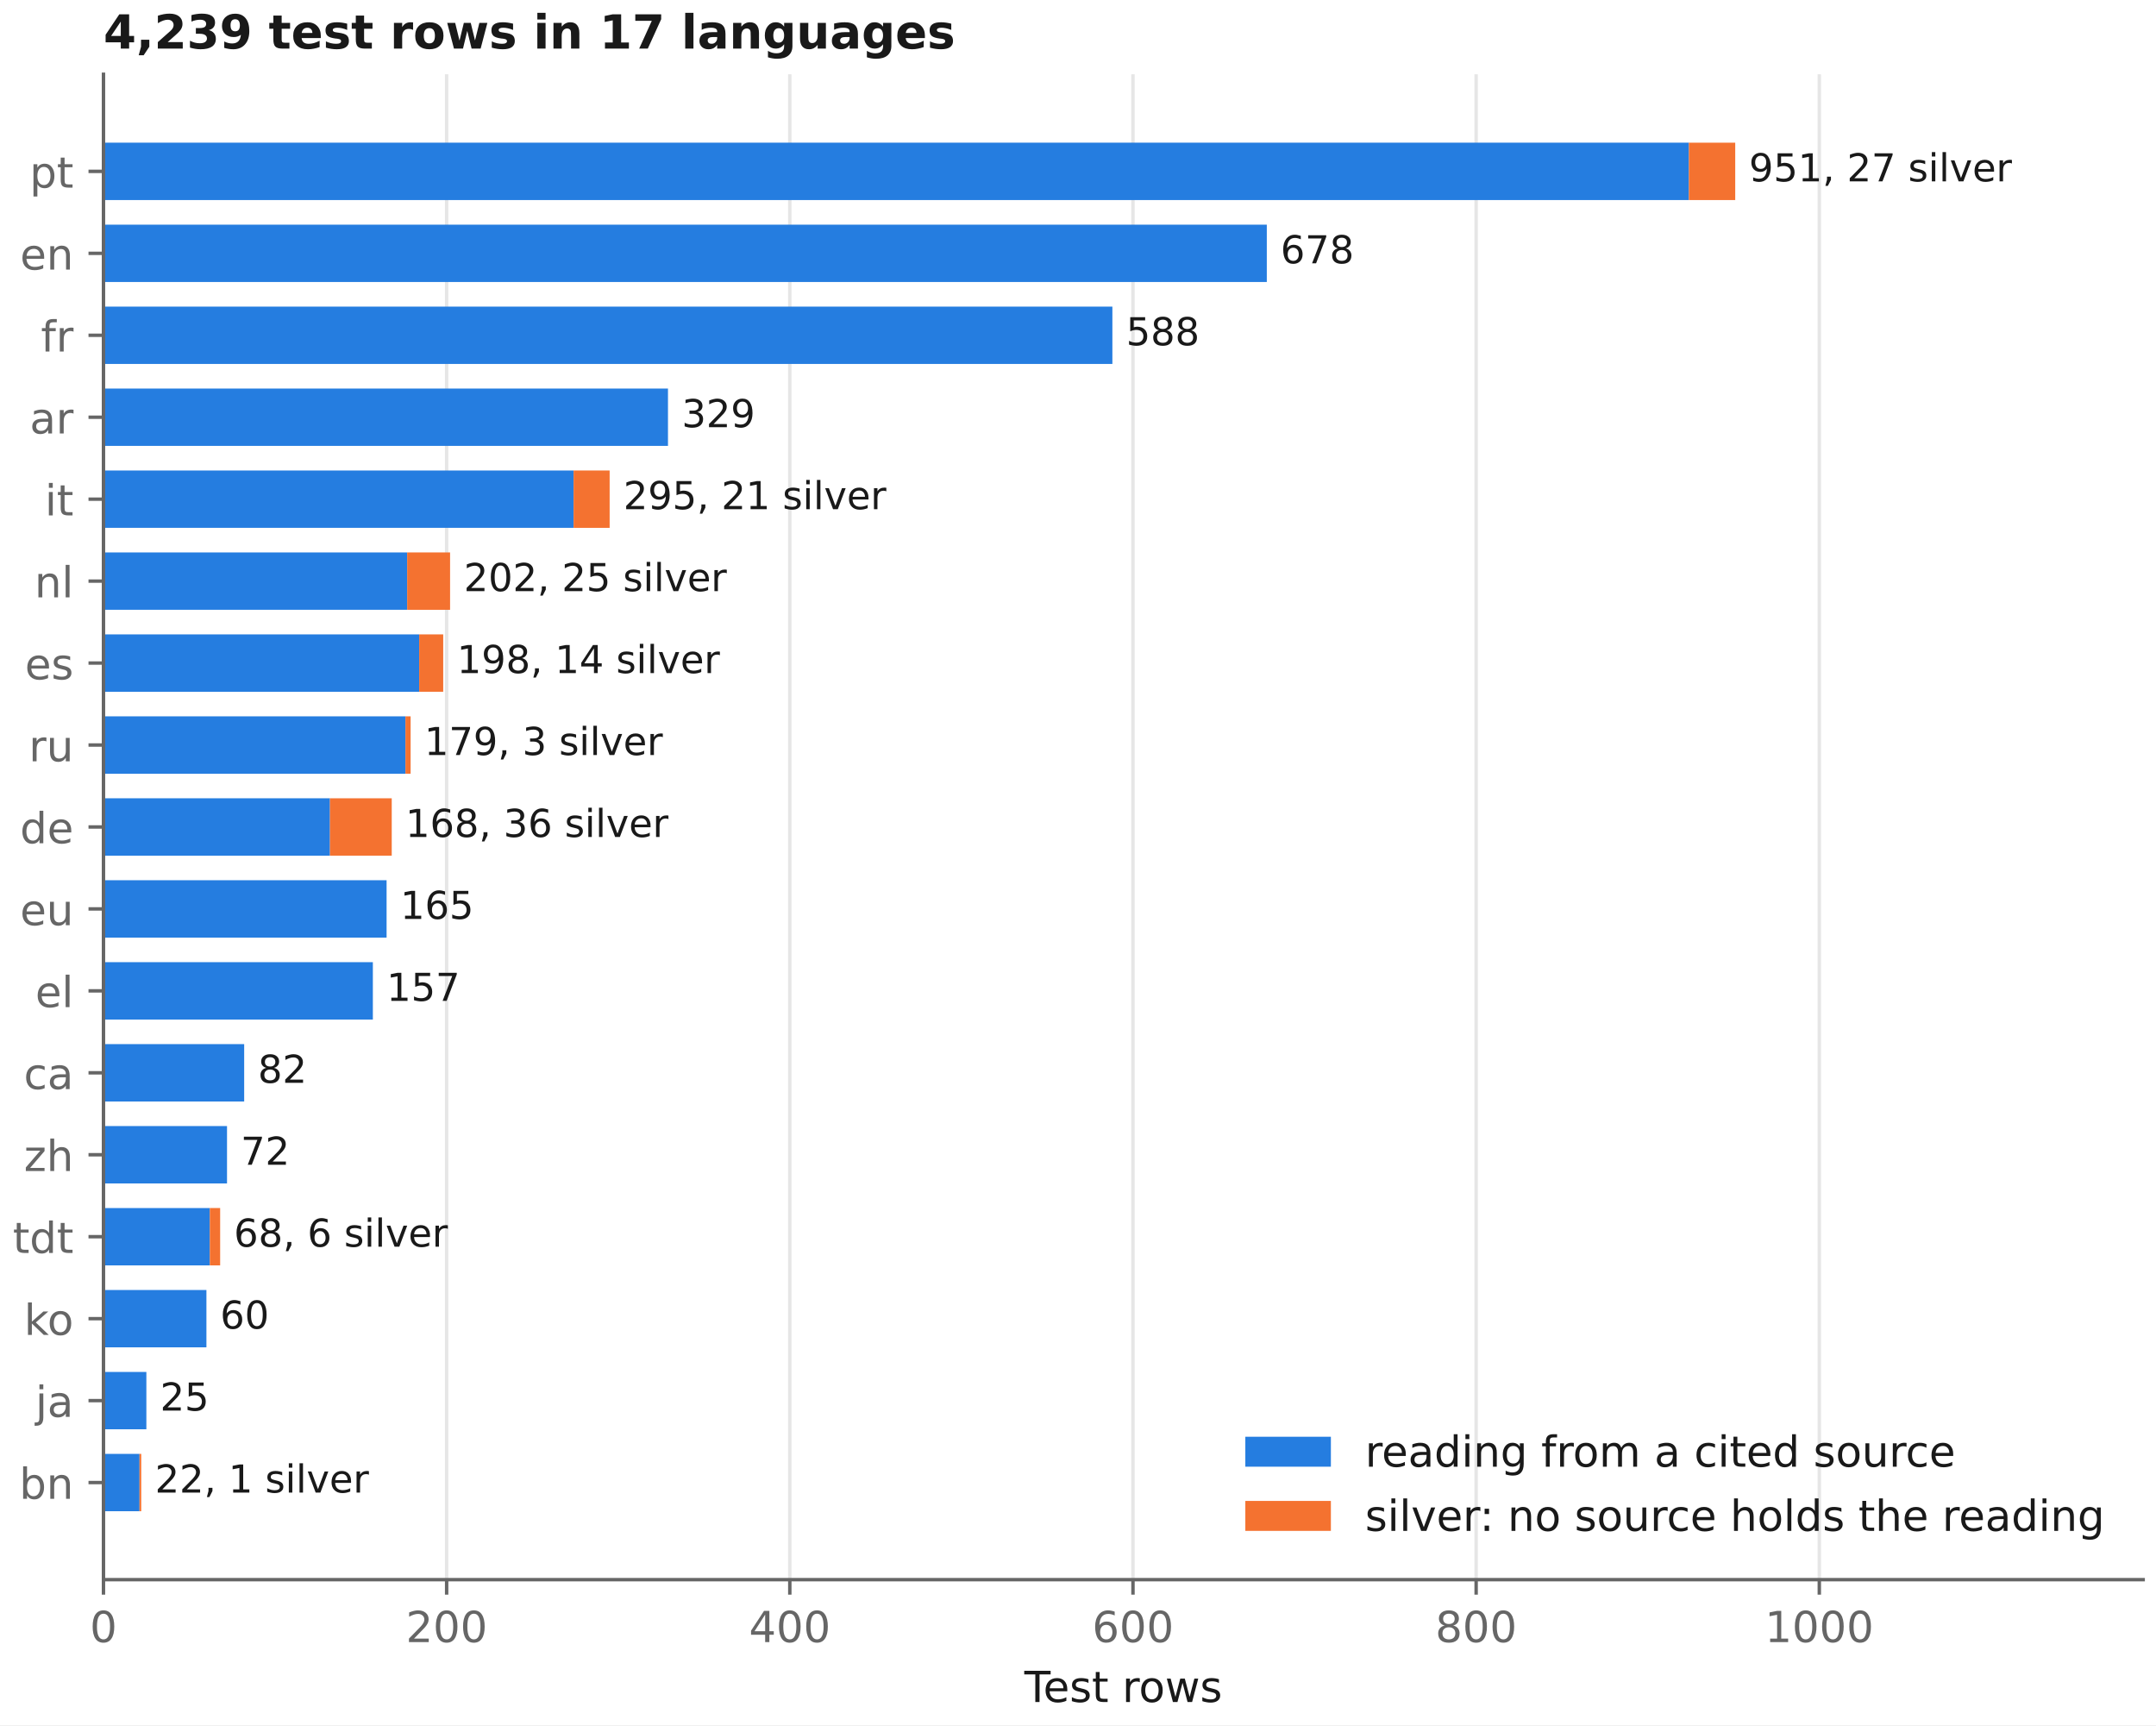
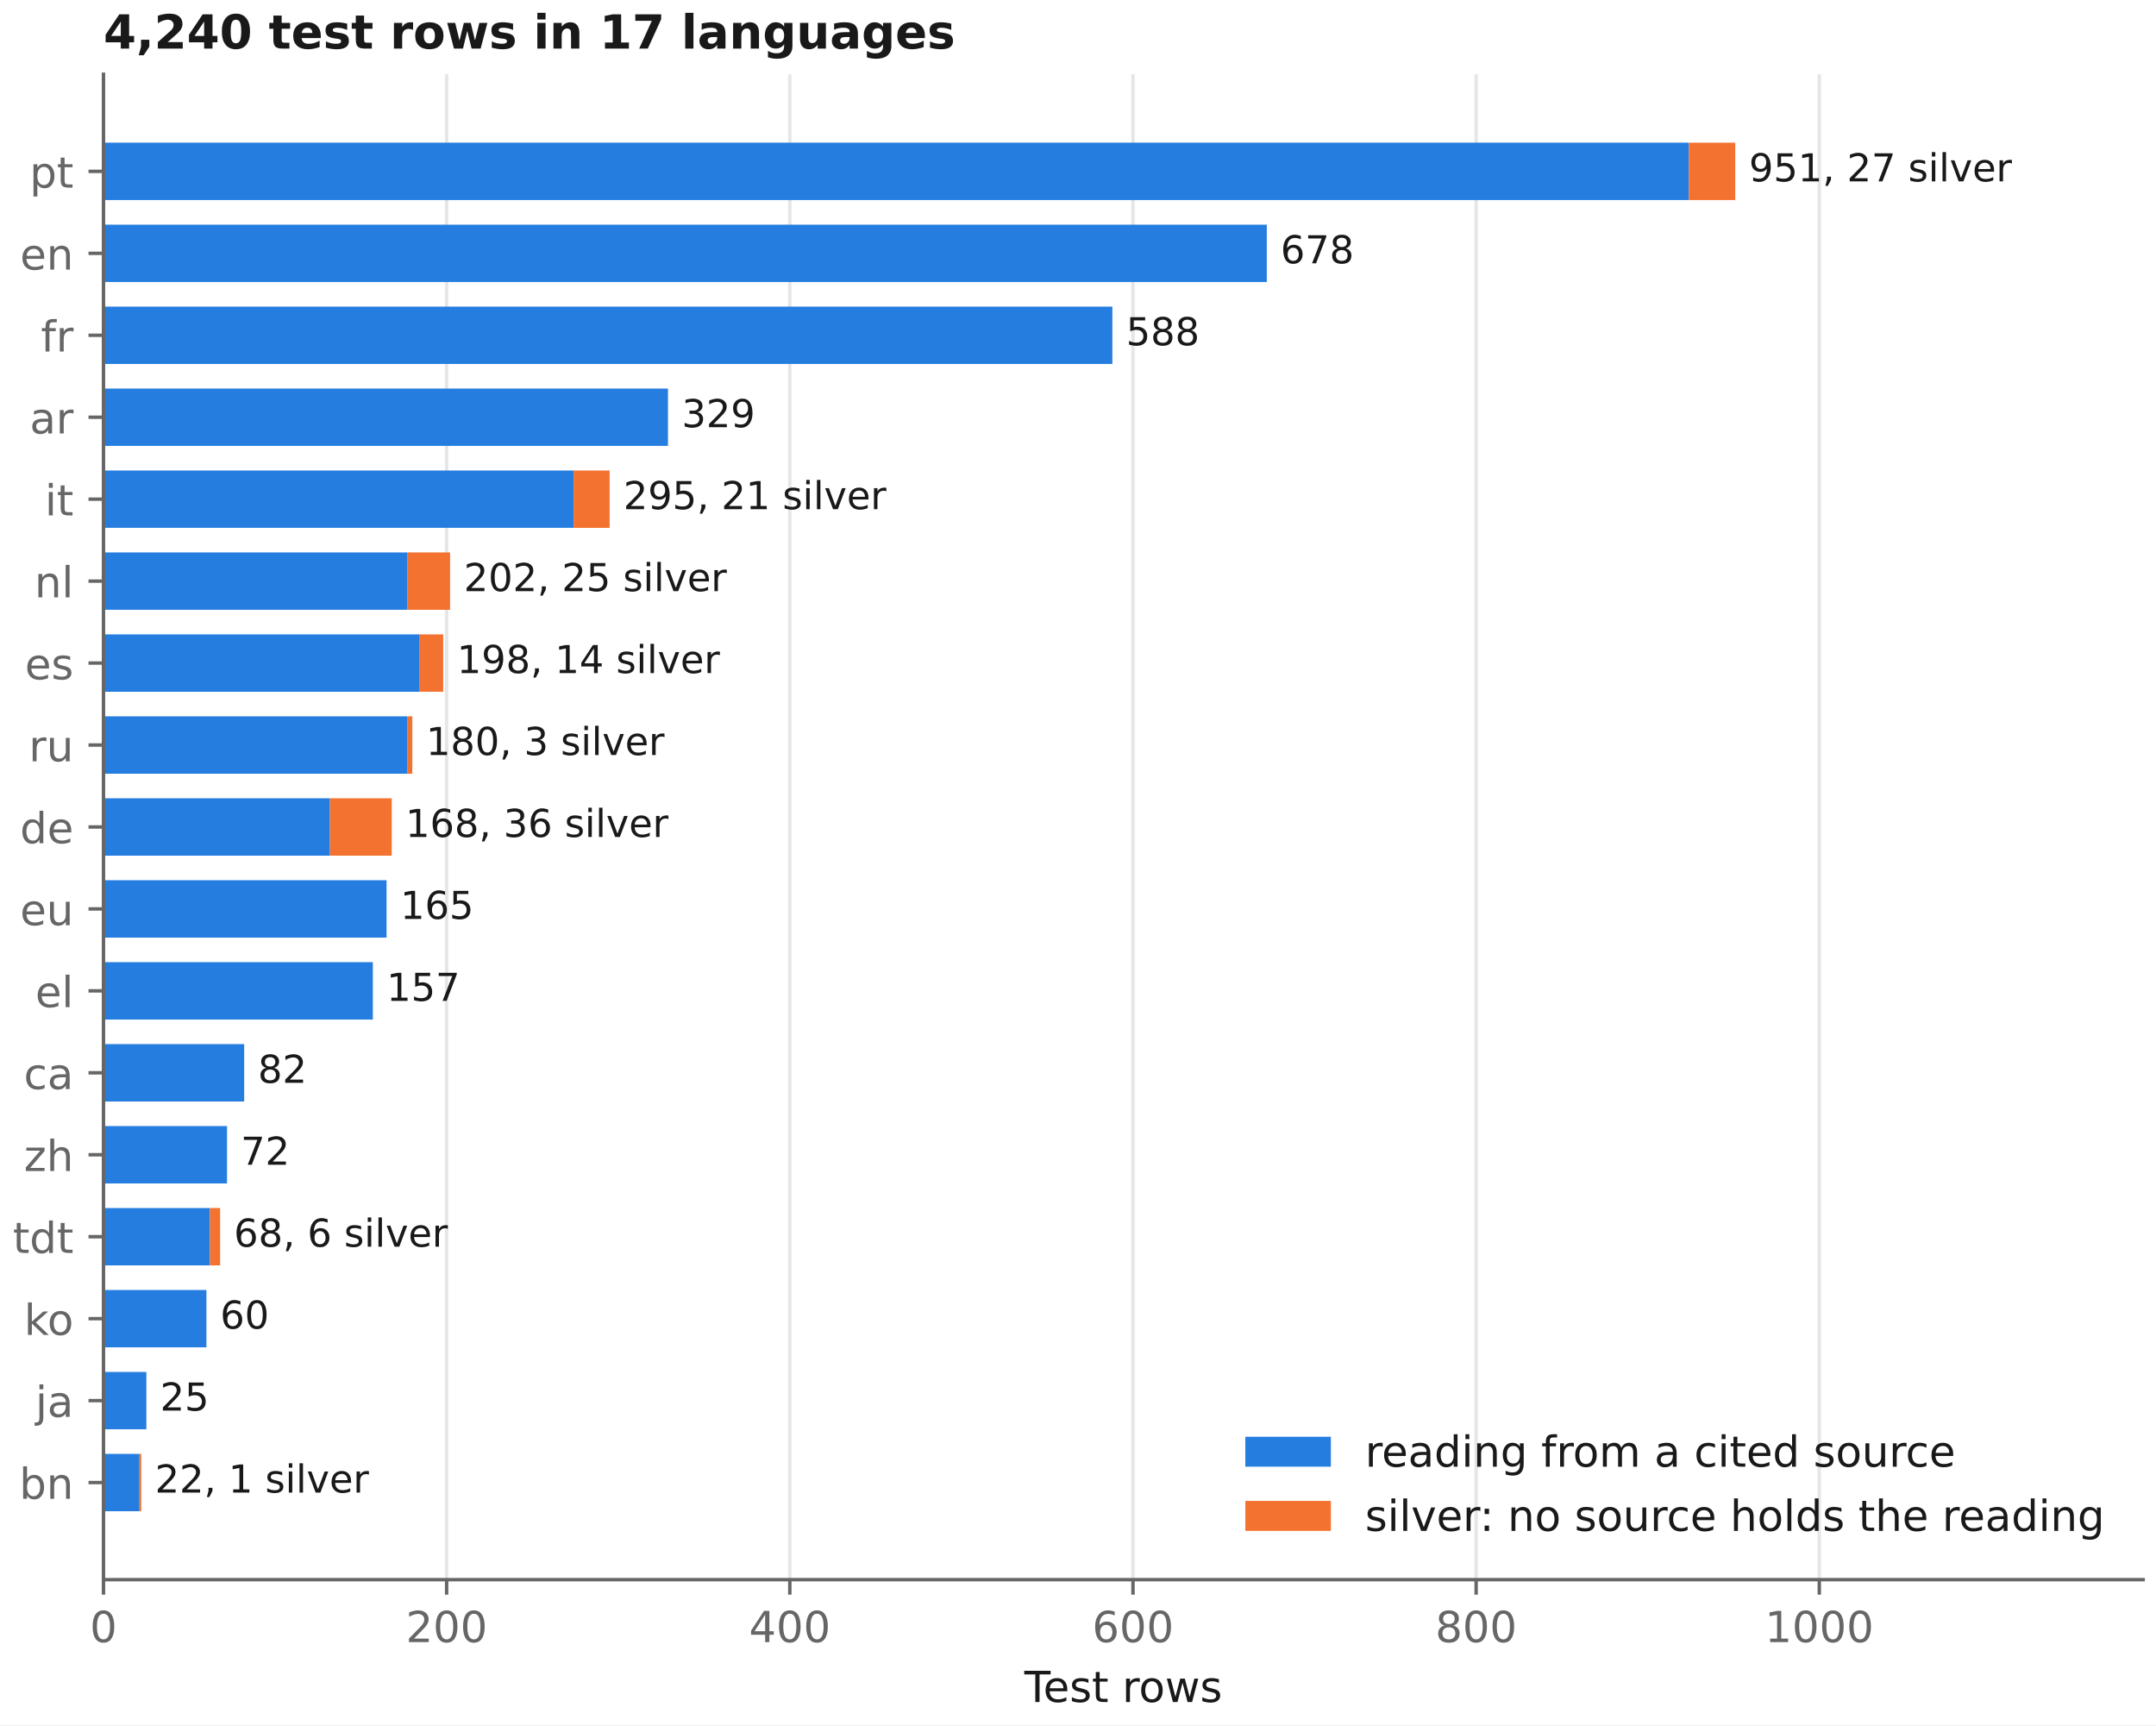
<svg xmlns="http://www.w3.org/2000/svg" xmlns:xlink="http://www.w3.org/1999/xlink" width="504pt" height="403.2pt" viewBox="0 0 504 403.2" version="1.1">
  <defs>
    <style type="text/css">*{stroke-linejoin: round; stroke-linecap: butt}</style>
  </defs>
  <g id="figure_1">
    <g id="patch_1">
      <path d="M 0 403.2  L 504 403.2  L 504 0  L 0 0  z " style="fill: #ffffff" />
    </g>
    <g id="axes_1">
      <g id="patch_2">
        <path d="M 24.189 369.2  L 501 369.2  L 501 17.359  L 24.189 17.359  z " style="fill: #ffffff" />
      </g>
      <g id="matplotlib.axis_1">
        <g id="xtick_1">
          <g id="line2d_1">
            <path d="M 24.189 369.2  L 24.189 17.359  " clip-path="url(#pc257450eb6)" style="fill: none; stroke: #e6e6e6; stroke-width: 0.8; stroke-linecap: square" />
          </g>
          <g id="line2d_2">
            <defs>
              <path id="m0db574f044" d="M 0 0  L 0 3.5  " style="stroke: #666666; stroke-width: 0.8" />
            </defs>
            <g>
              <use xlink:href="#m0db574f044" x="24.189" y="369.2" style="fill: #666666; stroke: #666666; stroke-width: 0.8" />
            </g>
          </g>
          <g id="text_1">
            <text style="font-size: 10px; font-family: 'DejaVu Sans', 'Bitstream Vera Sans', 'Computer Modern Sans Serif', 'Lucida Grande', 'Verdana', 'Geneva', 'Lucid', 'Arial', 'Helvetica', 'Avant Garde', sans-serif; text-anchor: middle; fill: #666666" x="24.189" y="383.797" transform="rotate(-0 24.1893 383.7974)">0</text>
          </g>
        </g>
        <g id="xtick_2">
          <g id="line2d_3">
            <path d="M 104.41 369.2  L 104.41 17.359  " clip-path="url(#pc257450eb6)" style="fill: none; stroke: #e6e6e6; stroke-width: 0.8; stroke-linecap: square" />
          </g>
          <g id="line2d_4">
            <g>
              <use xlink:href="#m0db574f044" x="104.41" y="369.2" style="fill: #666666; stroke: #666666; stroke-width: 0.8" />
            </g>
          </g>
          <g id="text_2">
            <text style="font-size: 10px; font-family: 'DejaVu Sans', 'Bitstream Vera Sans', 'Computer Modern Sans Serif', 'Lucida Grande', 'Verdana', 'Geneva', 'Lucid', 'Arial', 'Helvetica', 'Avant Garde', sans-serif; text-anchor: middle; fill: #666666" x="104.41" y="383.797" transform="rotate(-0 104.4098 383.7974)">200</text>
          </g>
        </g>
        <g id="xtick_3">
          <g id="line2d_5">
            <path d="M 184.63 369.2  L 184.63 17.359  " clip-path="url(#pc257450eb6)" style="fill: none; stroke: #e6e6e6; stroke-width: 0.8; stroke-linecap: square" />
          </g>
          <g id="line2d_6">
            <g>
              <use xlink:href="#m0db574f044" x="184.63" y="369.2" style="fill: #666666; stroke: #666666; stroke-width: 0.8" />
            </g>
          </g>
          <g id="text_3">
            <text style="font-size: 10px; font-family: 'DejaVu Sans', 'Bitstream Vera Sans', 'Computer Modern Sans Serif', 'Lucida Grande', 'Verdana', 'Geneva', 'Lucid', 'Arial', 'Helvetica', 'Avant Garde', sans-serif; text-anchor: middle; fill: #666666" x="184.63" y="383.797" transform="rotate(-0 184.6303 383.7974)">400</text>
          </g>
        </g>
        <g id="xtick_4">
          <g id="line2d_7">
            <path d="M 264.851 369.2  L 264.851 17.359  " clip-path="url(#pc257450eb6)" style="fill: none; stroke: #e6e6e6; stroke-width: 0.8; stroke-linecap: square" />
          </g>
          <g id="line2d_8">
            <g>
              <use xlink:href="#m0db574f044" x="264.851" y="369.2" style="fill: #666666; stroke: #666666; stroke-width: 0.8" />
            </g>
          </g>
          <g id="text_4">
            <text style="font-size: 10px; font-family: 'DejaVu Sans', 'Bitstream Vera Sans', 'Computer Modern Sans Serif', 'Lucida Grande', 'Verdana', 'Geneva', 'Lucid', 'Arial', 'Helvetica', 'Avant Garde', sans-serif; text-anchor: middle; fill: #666666" x="264.851" y="383.797" transform="rotate(-0 264.8507 383.7974)">600</text>
          </g>
        </g>
        <g id="xtick_5">
          <g id="line2d_9">
            <path d="M 345.071 369.2  L 345.071 17.359  " clip-path="url(#pc257450eb6)" style="fill: none; stroke: #e6e6e6; stroke-width: 0.8; stroke-linecap: square" />
          </g>
          <g id="line2d_10">
            <g>
              <use xlink:href="#m0db574f044" x="345.071" y="369.2" style="fill: #666666; stroke: #666666; stroke-width: 0.8" />
            </g>
          </g>
          <g id="text_5">
            <text style="font-size: 10px; font-family: 'DejaVu Sans', 'Bitstream Vera Sans', 'Computer Modern Sans Serif', 'Lucida Grande', 'Verdana', 'Geneva', 'Lucid', 'Arial', 'Helvetica', 'Avant Garde', sans-serif; text-anchor: middle; fill: #666666" x="345.071" y="383.797" transform="rotate(-0 345.0712 383.7974)">800</text>
          </g>
        </g>
        <g id="xtick_6">
          <g id="line2d_11">
            <path d="M 425.292 369.2  L 425.292 17.359  " clip-path="url(#pc257450eb6)" style="fill: none; stroke: #e6e6e6; stroke-width: 0.8; stroke-linecap: square" />
          </g>
          <g id="line2d_12">
            <g>
              <use xlink:href="#m0db574f044" x="425.292" y="369.2" style="fill: #666666; stroke: #666666; stroke-width: 0.8" />
            </g>
          </g>
          <g id="text_6">
            <text style="font-size: 10px; font-family: 'DejaVu Sans', 'Bitstream Vera Sans', 'Computer Modern Sans Serif', 'Lucida Grande', 'Verdana', 'Geneva', 'Lucid', 'Arial', 'Helvetica', 'Avant Garde', sans-serif; text-anchor: middle; fill: #666666" x="425.292" y="383.797" transform="rotate(-0 425.2917 383.7974)">1000</text>
          </g>
        </g>
        <g id="text_7">
          <text style="font-size: 10px; font-family: 'DejaVu Sans', 'Bitstream Vera Sans', 'Computer Modern Sans Serif', 'Lucida Grande', 'Verdana', 'Geneva', 'Lucid', 'Arial', 'Helvetica', 'Avant Garde', sans-serif; text-anchor: middle; fill: #191919" x="262.595" y="397.797" transform="rotate(-0 262.5945 397.7974)">Test rows</text>
        </g>
      </g>
      <g id="matplotlib.axis_2">
        <g id="ytick_1">
          <g id="line2d_13">
            <defs>
              <path id="m9a97e96fcf" d="M 0 0  L -3.5 0  " style="stroke: #666666; stroke-width: 0.8" />
            </defs>
            <g>
              <use xlink:href="#m9a97e96fcf" x="24.189" y="346.503" style="fill: #666666; stroke: #666666; stroke-width: 0.8" />
            </g>
          </g>
          <g id="text_8">
            <text style="font-size: 10px; font-family: 'DejaVu Sans', 'Bitstream Vera Sans', 'Computer Modern Sans Serif', 'Lucida Grande', 'Verdana', 'Geneva', 'Lucid', 'Arial', 'Helvetica', 'Avant Garde', sans-serif; text-anchor: end; fill: #666666" x="17.189" y="350.303" transform="rotate(-0 17.1893 350.3026)">bn</text>
          </g>
        </g>
        <g id="ytick_2">
          <g id="line2d_14">
            <g>
              <use xlink:href="#m9a97e96fcf" x="24.189" y="327.35" style="fill: #666666; stroke: #666666; stroke-width: 0.8" />
            </g>
          </g>
          <g id="text_9">
            <text style="font-size: 10px; font-family: 'DejaVu Sans', 'Bitstream Vera Sans', 'Computer Modern Sans Serif', 'Lucida Grande', 'Verdana', 'Geneva', 'Lucid', 'Arial', 'Helvetica', 'Avant Garde', sans-serif; text-anchor: end; fill: #666666" x="17.189" y="331.15" transform="rotate(-0 17.1893 331.1496)">ja</text>
          </g>
        </g>
        <g id="ytick_3">
          <g id="line2d_15">
            <g>
              <use xlink:href="#m9a97e96fcf" x="24.189" y="308.197" style="fill: #666666; stroke: #666666; stroke-width: 0.8" />
            </g>
          </g>
          <g id="text_10">
            <text style="font-size: 10px; font-family: 'DejaVu Sans', 'Bitstream Vera Sans', 'Computer Modern Sans Serif', 'Lucida Grande', 'Verdana', 'Geneva', 'Lucid', 'Arial', 'Helvetica', 'Avant Garde', sans-serif; text-anchor: end; fill: #666666" x="17.189" y="311.997" transform="rotate(-0 17.1893 311.9966)">ko</text>
          </g>
        </g>
        <g id="ytick_4">
          <g id="line2d_16">
            <g>
              <use xlink:href="#m9a97e96fcf" x="24.189" y="289.044" style="fill: #666666; stroke: #666666; stroke-width: 0.8" />
            </g>
          </g>
          <g id="text_11">
            <text style="font-size: 10px; font-family: 'DejaVu Sans', 'Bitstream Vera Sans', 'Computer Modern Sans Serif', 'Lucida Grande', 'Verdana', 'Geneva', 'Lucid', 'Arial', 'Helvetica', 'Avant Garde', sans-serif; text-anchor: end; fill: #666666" x="17.189" y="292.844" transform="rotate(-0 17.1893 292.8435)">tdt</text>
          </g>
        </g>
        <g id="ytick_5">
          <g id="line2d_17">
            <g>
              <use xlink:href="#m9a97e96fcf" x="24.189" y="269.891" style="fill: #666666; stroke: #666666; stroke-width: 0.8" />
            </g>
          </g>
          <g id="text_12">
            <text style="font-size: 10px; font-family: 'DejaVu Sans', 'Bitstream Vera Sans', 'Computer Modern Sans Serif', 'Lucida Grande', 'Verdana', 'Geneva', 'Lucid', 'Arial', 'Helvetica', 'Avant Garde', sans-serif; text-anchor: end; fill: #666666" x="17.189" y="273.69" transform="rotate(-0 17.1893 273.6905)">zh</text>
          </g>
        </g>
        <g id="ytick_6">
          <g id="line2d_18">
            <g>
              <use xlink:href="#m9a97e96fcf" x="24.189" y="250.738" style="fill: #666666; stroke: #666666; stroke-width: 0.8" />
            </g>
          </g>
          <g id="text_13">
            <text style="font-size: 10px; font-family: 'DejaVu Sans', 'Bitstream Vera Sans', 'Computer Modern Sans Serif', 'Lucida Grande', 'Verdana', 'Geneva', 'Lucid', 'Arial', 'Helvetica', 'Avant Garde', sans-serif; text-anchor: end; fill: #666666" x="17.189" y="254.537" transform="rotate(-0 17.1893 254.5371)">ca</text>
          </g>
        </g>
        <g id="ytick_7">
          <g id="line2d_19">
            <g>
              <use xlink:href="#m9a97e96fcf" x="24.189" y="231.585" style="fill: #666666; stroke: #666666; stroke-width: 0.8" />
            </g>
          </g>
          <g id="text_14">
            <text style="font-size: 10px; font-family: 'DejaVu Sans', 'Bitstream Vera Sans', 'Computer Modern Sans Serif', 'Lucida Grande', 'Verdana', 'Geneva', 'Lucid', 'Arial', 'Helvetica', 'Avant Garde', sans-serif; text-anchor: end; fill: #666666" x="17.189" y="235.384" transform="rotate(-0 17.1893 235.3844)">el</text>
          </g>
        </g>
        <g id="ytick_8">
          <g id="line2d_20">
            <g>
              <use xlink:href="#m9a97e96fcf" x="24.189" y="212.432" style="fill: #666666; stroke: #666666; stroke-width: 0.8" />
            </g>
          </g>
          <g id="text_15">
            <text style="font-size: 10px; font-family: 'DejaVu Sans', 'Bitstream Vera Sans', 'Computer Modern Sans Serif', 'Lucida Grande', 'Verdana', 'Geneva', 'Lucid', 'Arial', 'Helvetica', 'Avant Garde', sans-serif; text-anchor: end; fill: #666666" x="17.189" y="216.231" transform="rotate(-0 17.1893 216.231)">eu</text>
          </g>
        </g>
        <g id="ytick_9">
          <g id="line2d_21">
            <g>
              <use xlink:href="#m9a97e96fcf" x="24.189" y="193.279" style="fill: #666666; stroke: #666666; stroke-width: 0.8" />
            </g>
          </g>
          <g id="text_16">
            <text style="font-size: 10px; font-family: 'DejaVu Sans', 'Bitstream Vera Sans', 'Computer Modern Sans Serif', 'Lucida Grande', 'Verdana', 'Geneva', 'Lucid', 'Arial', 'Helvetica', 'Avant Garde', sans-serif; text-anchor: end; fill: #666666" x="17.189" y="197.078" transform="rotate(-0 17.1893 197.0784)">de</text>
          </g>
        </g>
        <g id="ytick_10">
          <g id="line2d_22">
            <g>
              <use xlink:href="#m9a97e96fcf" x="24.189" y="174.126" style="fill: #666666; stroke: #666666; stroke-width: 0.8" />
            </g>
          </g>
          <g id="text_17">
            <text style="font-size: 10px; font-family: 'DejaVu Sans', 'Bitstream Vera Sans', 'Computer Modern Sans Serif', 'Lucida Grande', 'Verdana', 'Geneva', 'Lucid', 'Arial', 'Helvetica', 'Avant Garde', sans-serif; text-anchor: end; fill: #666666" x="17.189" y="177.925" transform="rotate(-0 17.1893 177.9249)">ru</text>
          </g>
        </g>
        <g id="ytick_11">
          <g id="line2d_23">
            <g>
              <use xlink:href="#m9a97e96fcf" x="24.189" y="154.973" style="fill: #666666; stroke: #666666; stroke-width: 0.8" />
            </g>
          </g>
          <g id="text_18">
            <text style="font-size: 10px; font-family: 'DejaVu Sans', 'Bitstream Vera Sans', 'Computer Modern Sans Serif', 'Lucida Grande', 'Verdana', 'Geneva', 'Lucid', 'Arial', 'Helvetica', 'Avant Garde', sans-serif; text-anchor: end; fill: #666666" x="17.189" y="158.772" transform="rotate(-0 17.1893 158.7719)">es</text>
          </g>
        </g>
        <g id="ytick_12">
          <g id="line2d_24">
            <g>
              <use xlink:href="#m9a97e96fcf" x="24.189" y="135.82" style="fill: #666666; stroke: #666666; stroke-width: 0.8" />
            </g>
          </g>
          <g id="text_19">
            <text style="font-size: 10px; font-family: 'DejaVu Sans', 'Bitstream Vera Sans', 'Computer Modern Sans Serif', 'Lucida Grande', 'Verdana', 'Geneva', 'Lucid', 'Arial', 'Helvetica', 'Avant Garde', sans-serif; text-anchor: end; fill: #666666" x="17.189" y="139.619" transform="rotate(-0 17.1893 139.6193)">nl</text>
          </g>
        </g>
        <g id="ytick_13">
          <g id="line2d_25">
            <g>
              <use xlink:href="#m9a97e96fcf" x="24.189" y="116.667" style="fill: #666666; stroke: #666666; stroke-width: 0.8" />
            </g>
          </g>
          <g id="text_20">
            <text style="font-size: 10px; font-family: 'DejaVu Sans', 'Bitstream Vera Sans', 'Computer Modern Sans Serif', 'Lucida Grande', 'Verdana', 'Geneva', 'Lucid', 'Arial', 'Helvetica', 'Avant Garde', sans-serif; text-anchor: end; fill: #666666" x="17.189" y="120.466" transform="rotate(-0 17.1893 120.4662)">it</text>
          </g>
        </g>
        <g id="ytick_14">
          <g id="line2d_26">
            <g>
              <use xlink:href="#m9a97e96fcf" x="24.189" y="97.514" style="fill: #666666; stroke: #666666; stroke-width: 0.8" />
            </g>
          </g>
          <g id="text_21">
            <text style="font-size: 10px; font-family: 'DejaVu Sans', 'Bitstream Vera Sans', 'Computer Modern Sans Serif', 'Lucida Grande', 'Verdana', 'Geneva', 'Lucid', 'Arial', 'Helvetica', 'Avant Garde', sans-serif; text-anchor: end; fill: #666666" x="17.189" y="101.313" transform="rotate(-0 17.1893 101.3128)">ar</text>
          </g>
        </g>
        <g id="ytick_15">
          <g id="line2d_27">
            <g>
              <use xlink:href="#m9a97e96fcf" x="24.189" y="78.361" style="fill: #666666; stroke: #666666; stroke-width: 0.8" />
            </g>
          </g>
          <g id="text_22">
            <text style="font-size: 10px; font-family: 'DejaVu Sans', 'Bitstream Vera Sans', 'Computer Modern Sans Serif', 'Lucida Grande', 'Verdana', 'Geneva', 'Lucid', 'Arial', 'Helvetica', 'Avant Garde', sans-serif; text-anchor: end; fill: #666666" x="17.189" y="82.16" transform="rotate(-0 17.1893 82.16015)">fr</text>
          </g>
        </g>
        <g id="ytick_16">
          <g id="line2d_28">
            <g>
              <use xlink:href="#m9a97e96fcf" x="24.189" y="59.208" style="fill: #666666; stroke: #666666; stroke-width: 0.8" />
            </g>
          </g>
          <g id="text_23">
            <text style="font-size: 10px; font-family: 'DejaVu Sans', 'Bitstream Vera Sans', 'Computer Modern Sans Serif', 'Lucida Grande', 'Verdana', 'Geneva', 'Lucid', 'Arial', 'Helvetica', 'Avant Garde', sans-serif; text-anchor: end; fill: #666666" x="17.189" y="63.007" transform="rotate(-0 17.1893 63.00673)">en</text>
          </g>
        </g>
        <g id="ytick_17">
          <g id="line2d_29">
            <g>
              <use xlink:href="#m9a97e96fcf" x="24.189" y="40.055" style="fill: #666666; stroke: #666666; stroke-width: 0.8" />
            </g>
          </g>
          <g id="text_24">
            <text style="font-size: 10px; font-family: 'DejaVu Sans', 'Bitstream Vera Sans', 'Computer Modern Sans Serif', 'Lucida Grande', 'Verdana', 'Geneva', 'Lucid', 'Arial', 'Helvetica', 'Avant Garde', sans-serif; text-anchor: end; fill: #666666" x="17.189" y="43.854" transform="rotate(-0 17.1893 43.8537)">pt</text>
          </g>
        </g>
      </g>
      <g id="patch_3">
        <path d="M 24.189 353.207  L 32.612 353.207  L 32.612 339.8  L 24.189 339.8  z " clip-path="url(#pc257450eb6)" style="fill: #257de0" />
      </g>
      <g id="patch_4">
        <path d="M 24.189 334.054  L 34.217 334.054  L 34.217 320.647  L 24.189 320.647  z " clip-path="url(#pc257450eb6)" style="fill: #257de0" />
      </g>
      <g id="patch_5">
        <path d="M 24.189 314.901  L 48.255 314.901  L 48.255 301.494  L 24.189 301.494  z " clip-path="url(#pc257450eb6)" style="fill: #257de0" />
      </g>
      <g id="patch_6">
        <path d="M 24.189 295.748  L 49.058 295.748  L 49.058 282.341  L 24.189 282.341  z " clip-path="url(#pc257450eb6)" style="fill: #257de0" />
      </g>
      <g id="patch_7">
        <path d="M 24.189 276.595  L 53.069 276.595  L 53.069 263.188  L 24.189 263.188  z " clip-path="url(#pc257450eb6)" style="fill: #257de0" />
      </g>
      <g id="patch_8">
        <path d="M 24.189 257.442  L 57.08 257.442  L 57.08 244.035  L 24.189 244.035  z " clip-path="url(#pc257450eb6)" style="fill: #257de0" />
      </g>
      <g id="patch_9">
        <path d="M 24.189 238.289  L 87.162 238.289  L 87.162 224.882  L 24.189 224.882  z " clip-path="url(#pc257450eb6)" style="fill: #257de0" />
      </g>
      <g id="patch_10">
        <path d="M 24.189 219.136  L 90.371 219.136  L 90.371 205.729  L 24.189 205.729  z " clip-path="url(#pc257450eb6)" style="fill: #257de0" />
      </g>
      <g id="patch_11">
        <path d="M 24.189 199.983  L 77.135 199.983  L 77.135 186.576  L 24.189 186.576  z " clip-path="url(#pc257450eb6)" style="fill: #257de0" />
      </g>
      <g id="patch_12">
-         <path d="M 24.189 180.83  L 94.783 180.83  L 94.783 167.423  L 24.189 167.423  z " clip-path="url(#pc257450eb6)" style="fill: #257de0" />
+         <path d="M 24.189 180.83  L 95.184 180.83  L 95.184 167.423  L 24.189 167.423  z " clip-path="url(#pc257450eb6)" style="fill: #257de0" />
      </g>
      <g id="patch_13">
        <path d="M 24.189 161.677  L 97.992 161.677  L 97.992 148.27  L 24.189 148.27  z " clip-path="url(#pc257450eb6)" style="fill: #257de0" />
      </g>
      <g id="patch_14">
        <path d="M 24.189 142.524  L 95.184 142.524  L 95.184 129.116  L 24.189 129.116  z " clip-path="url(#pc257450eb6)" style="fill: #257de0" />
      </g>
      <g id="patch_15">
        <path d="M 24.189 123.371  L 134.091 123.371  L 134.091 109.963  L 24.189 109.963  z " clip-path="url(#pc257450eb6)" style="fill: #257de0" />
      </g>
      <g id="patch_16">
        <path d="M 24.189 104.218  L 156.152 104.218  L 156.152 90.81  L 24.189 90.81  z " clip-path="url(#pc257450eb6)" style="fill: #257de0" />
      </g>
      <g id="patch_17">
        <path d="M 24.189 85.064  L 260.038 85.064  L 260.038 71.657  L 24.189 71.657  z " clip-path="url(#pc257450eb6)" style="fill: #257de0" />
      </g>
      <g id="patch_18">
        <path d="M 24.189 65.911  L 296.137 65.911  L 296.137 52.504  L 24.189 52.504  z " clip-path="url(#pc257450eb6)" style="fill: #257de0" />
      </g>
      <g id="patch_19">
        <path d="M 24.189 46.758  L 394.808 46.758  L 394.808 33.351  L 24.189 33.351  z " clip-path="url(#pc257450eb6)" style="fill: #257de0" />
      </g>
      <g id="patch_20">
        <path d="M 32.612 353.207  L 33.014 353.207  L 33.014 339.8  L 32.612 339.8  z " clip-path="url(#pc257450eb6)" style="fill: #f47230" />
      </g>
      <g id="patch_21">
        <path d="M 34.217 334.054  L 34.217 334.054  L 34.217 320.647  L 34.217 320.647  z " clip-path="url(#pc257450eb6)" style="fill: #f47230" />
      </g>
      <g id="patch_22">
        <path d="M 48.255 314.901  L 48.255 314.901  L 48.255 301.494  L 48.255 301.494  z " clip-path="url(#pc257450eb6)" style="fill: #f47230" />
      </g>
      <g id="patch_23">
        <path d="M 49.058 295.748  L 51.464 295.748  L 51.464 282.341  L 49.058 282.341  z " clip-path="url(#pc257450eb6)" style="fill: #f47230" />
      </g>
      <g id="patch_24">
        <path d="M 53.069 276.595  L 53.069 276.595  L 53.069 263.188  L 53.069 263.188  z " clip-path="url(#pc257450eb6)" style="fill: #f47230" />
      </g>
      <g id="patch_25">
        <path d="M 57.08 257.442  L 57.08 257.442  L 57.08 244.035  L 57.08 244.035  z " clip-path="url(#pc257450eb6)" style="fill: #f47230" />
      </g>
      <g id="patch_26">
        <path d="M 87.162 238.289  L 87.162 238.289  L 87.162 224.882  L 87.162 224.882  z " clip-path="url(#pc257450eb6)" style="fill: #f47230" />
      </g>
      <g id="patch_27">
        <path d="M 90.371 219.136  L 90.371 219.136  L 90.371 205.729  L 90.371 205.729  z " clip-path="url(#pc257450eb6)" style="fill: #f47230" />
      </g>
      <g id="patch_28">
        <path d="M 77.135 199.983  L 91.575 199.983  L 91.575 186.576  L 77.135 186.576  z " clip-path="url(#pc257450eb6)" style="fill: #f47230" />
      </g>
      <g id="patch_29">
-         <path d="M 94.783 180.83  L 95.987 180.83  L 95.987 167.423  L 94.783 167.423  z " clip-path="url(#pc257450eb6)" style="fill: #f47230" />
+         <path d="M 95.184 180.83  L 96.388 180.83  L 96.388 167.423  L 95.184 167.423  z " clip-path="url(#pc257450eb6)" style="fill: #f47230" />
      </g>
      <g id="patch_30">
        <path d="M 97.992 161.677  L 103.608 161.677  L 103.608 148.27  L 97.992 148.27  z " clip-path="url(#pc257450eb6)" style="fill: #f47230" />
      </g>
      <g id="patch_31">
        <path d="M 95.184 142.524  L 105.212 142.524  L 105.212 129.116  L 95.184 129.116  z " clip-path="url(#pc257450eb6)" style="fill: #f47230" />
      </g>
      <g id="patch_32">
        <path d="M 134.091 123.371  L 142.515 123.371  L 142.515 109.963  L 134.091 109.963  z " clip-path="url(#pc257450eb6)" style="fill: #f47230" />
      </g>
      <g id="patch_33">
        <path d="M 156.152 104.218  L 156.152 104.218  L 156.152 90.81  L 156.152 90.81  z " clip-path="url(#pc257450eb6)" style="fill: #f47230" />
      </g>
      <g id="patch_34">
        <path d="M 260.038 85.064  L 260.038 85.064  L 260.038 71.657  L 260.038 71.657  z " clip-path="url(#pc257450eb6)" style="fill: #f47230" />
      </g>
      <g id="patch_35">
        <path d="M 296.137 65.911  L 296.137 65.911  L 296.137 52.504  L 296.137 52.504  z " clip-path="url(#pc257450eb6)" style="fill: #f47230" />
      </g>
      <g id="patch_36">
        <path d="M 394.808 46.758  L 405.638 46.758  L 405.638 33.351  L 394.808 33.351  z " clip-path="url(#pc257450eb6)" style="fill: #f47230" />
      </g>
      <g id="patch_37">
        <path d="M 24.189 369.2  L 24.189 17.359  " style="fill: none; stroke: #666666; stroke-width: 0.8; stroke-linejoin: miter; stroke-linecap: square" />
      </g>
      <g id="patch_38">
        <path d="M 24.189 369.2  L 501 369.2  " style="fill: none; stroke: #666666; stroke-width: 0.8; stroke-linejoin: miter; stroke-linecap: square" />
      </g>
      <g id="text_25">
        <text style="font-size: 9px; font-family: 'DejaVu Sans', 'Bitstream Vera Sans', 'Computer Modern Sans Serif', 'Lucida Grande', 'Verdana', 'Geneva', 'Lucid', 'Arial', 'Helvetica', 'Avant Garde', sans-serif; text-anchor: start; fill: #191919" x="36.222" y="348.842" transform="rotate(-0 36.22237 348.8417)">22, 1 silver</text>
      </g>
      <g id="text_26">
        <text style="font-size: 9px; font-family: 'DejaVu Sans', 'Bitstream Vera Sans', 'Computer Modern Sans Serif', 'Lucida Grande', 'Verdana', 'Geneva', 'Lucid', 'Arial', 'Helvetica', 'Avant Garde', sans-serif; text-anchor: start; fill: #191919" x="37.426" y="329.688" transform="rotate(-0 37.42568 329.6883)">25</text>
      </g>
      <g id="text_27">
        <text style="font-size: 9px; font-family: 'DejaVu Sans', 'Bitstream Vera Sans', 'Computer Modern Sans Serif', 'Lucida Grande', 'Verdana', 'Geneva', 'Lucid', 'Arial', 'Helvetica', 'Avant Garde', sans-serif; text-anchor: start; fill: #191919" x="51.464" y="310.535" transform="rotate(-0 51.46426 310.5352)">60</text>
      </g>
      <g id="text_28">
        <text style="font-size: 9px; font-family: 'DejaVu Sans', 'Bitstream Vera Sans', 'Computer Modern Sans Serif', 'Lucida Grande', 'Verdana', 'Geneva', 'Lucid', 'Arial', 'Helvetica', 'Avant Garde', sans-serif; text-anchor: start; fill: #191919" x="54.673" y="291.383" transform="rotate(-0 54.67308 291.3826)">68, 6 silver</text>
      </g>
      <g id="text_29">
        <text style="font-size: 9px; font-family: 'DejaVu Sans', 'Bitstream Vera Sans', 'Computer Modern Sans Serif', 'Lucida Grande', 'Verdana', 'Geneva', 'Lucid', 'Arial', 'Helvetica', 'Avant Garde', sans-serif; text-anchor: start; fill: #191919" x="56.277" y="272.229" transform="rotate(-0 56.27749 272.2292)">72</text>
      </g>
      <g id="text_30">
        <text style="font-size: 9px; font-family: 'DejaVu Sans', 'Bitstream Vera Sans', 'Computer Modern Sans Serif', 'Lucida Grande', 'Verdana', 'Geneva', 'Lucid', 'Arial', 'Helvetica', 'Avant Garde', sans-serif; text-anchor: start; fill: #191919" x="60.289" y="253.076" transform="rotate(-0 60.28852 253.0761)">82</text>
      </g>
      <g id="text_31">
        <text style="font-size: 9px; font-family: 'DejaVu Sans', 'Bitstream Vera Sans', 'Computer Modern Sans Serif', 'Lucida Grande', 'Verdana', 'Geneva', 'Lucid', 'Arial', 'Helvetica', 'Avant Garde', sans-serif; text-anchor: start; fill: #191919" x="90.371" y="233.923" transform="rotate(-0 90.3712 233.9231)">157</text>
      </g>
      <g id="text_32">
        <text style="font-size: 9px; font-family: 'DejaVu Sans', 'Bitstream Vera Sans', 'Computer Modern Sans Serif', 'Lucida Grande', 'Verdana', 'Geneva', 'Lucid', 'Arial', 'Helvetica', 'Avant Garde', sans-serif; text-anchor: start; fill: #191919" x="93.58" y="214.77" transform="rotate(-0 93.58002 214.7701)">165</text>
      </g>
      <g id="text_33">
        <text style="font-size: 9px; font-family: 'DejaVu Sans', 'Bitstream Vera Sans', 'Computer Modern Sans Serif', 'Lucida Grande', 'Verdana', 'Geneva', 'Lucid', 'Arial', 'Helvetica', 'Avant Garde', sans-serif; text-anchor: start; fill: #191919" x="94.783" y="195.617" transform="rotate(-0 94.78332 195.6174)">168, 36 silver</text>
      </g>
      <g id="text_34">
-         <text style="font-size: 9px; font-family: 'DejaVu Sans', 'Bitstream Vera Sans', 'Computer Modern Sans Serif', 'Lucida Grande', 'Verdana', 'Geneva', 'Lucid', 'Arial', 'Helvetica', 'Avant Garde', sans-serif; text-anchor: start; fill: #191919" x="99.195" y="176.464" transform="rotate(-0 99.19545 176.4643)">179, 3 silver</text>
+         <text style="font-size: 9px; font-family: 'DejaVu Sans', 'Bitstream Vera Sans', 'Computer Modern Sans Serif', 'Lucida Grande', 'Verdana', 'Geneva', 'Lucid', 'Arial', 'Helvetica', 'Avant Garde', sans-serif; text-anchor: start; fill: #191919" x="99.597" y="176.464" transform="rotate(-0 99.59655 176.4643)">180, 3 silver</text>
      </g>
      <g id="text_35">
        <text style="font-size: 9px; font-family: 'DejaVu Sans', 'Bitstream Vera Sans', 'Computer Modern Sans Serif', 'Lucida Grande', 'Verdana', 'Geneva', 'Lucid', 'Arial', 'Helvetica', 'Avant Garde', sans-serif; text-anchor: start; fill: #191919" x="106.816" y="157.311" transform="rotate(-0 106.8164 157.3113)">198, 14 silver</text>
      </g>
      <g id="text_36">
        <text style="font-size: 9px; font-family: 'DejaVu Sans', 'Bitstream Vera Sans', 'Computer Modern Sans Serif', 'Lucida Grande', 'Verdana', 'Geneva', 'Lucid', 'Arial', 'Helvetica', 'Avant Garde', sans-serif; text-anchor: start; fill: #191919" x="108.421" y="138.158" transform="rotate(-0 108.4208 138.1583)">202, 25 silver</text>
      </g>
      <g id="text_37">
        <text style="font-size: 9px; font-family: 'DejaVu Sans', 'Bitstream Vera Sans', 'Computer Modern Sans Serif', 'Lucida Grande', 'Verdana', 'Geneva', 'Lucid', 'Arial', 'Helvetica', 'Avant Garde', sans-serif; text-anchor: start; fill: #191919" x="145.723" y="119.005" transform="rotate(-0 145.7233 119.0052)">295, 21 silver</text>
      </g>
      <g id="text_38">
        <text style="font-size: 9px; font-family: 'DejaVu Sans', 'Bitstream Vera Sans', 'Computer Modern Sans Serif', 'Lucida Grande', 'Verdana', 'Geneva', 'Lucid', 'Arial', 'Helvetica', 'Avant Garde', sans-serif; text-anchor: start; fill: #191919" x="159.361" y="99.852" transform="rotate(-0 159.3608 99.85186)">329</text>
      </g>
      <g id="text_39">
        <text style="font-size: 9px; font-family: 'DejaVu Sans', 'Bitstream Vera Sans', 'Computer Modern Sans Serif', 'Lucida Grande', 'Verdana', 'Geneva', 'Lucid', 'Arial', 'Helvetica', 'Avant Garde', sans-serif; text-anchor: start; fill: #191919" x="263.246" y="80.699" transform="rotate(-0 263.2463 80.69883)">588</text>
      </g>
      <g id="text_40">
        <text style="font-size: 9px; font-family: 'DejaVu Sans', 'Bitstream Vera Sans', 'Computer Modern Sans Serif', 'Lucida Grande', 'Verdana', 'Geneva', 'Lucid', 'Arial', 'Helvetica', 'Avant Garde', sans-serif; text-anchor: start; fill: #191919" x="299.346" y="61.546" transform="rotate(-0 299.3455 61.54579)">678</text>
      </g>
      <g id="text_41">
        <text style="font-size: 9px; font-family: 'DejaVu Sans', 'Bitstream Vera Sans', 'Computer Modern Sans Serif', 'Lucida Grande', 'Verdana', 'Geneva', 'Lucid', 'Arial', 'Helvetica', 'Avant Garde', sans-serif; text-anchor: start; fill: #191919" x="408.846" y="42.393" transform="rotate(-0 408.8465 42.39311)">951, 27 silver</text>
      </g>
      <g id="text_42">
-         <text style="font-weight: 700; font-size: 11px; font-family: 'DejaVu Sans', 'Bitstream Vera Sans', 'Computer Modern Sans Serif', 'Lucida Grande', 'Verdana', 'Geneva', 'Lucid', 'Arial', 'Helvetica', 'Avant Garde', sans-serif; text-anchor: start; fill: #191919" x="24.189" y="11.359" transform="rotate(-0 24.1893 11.35852)">4,239 test rows in 17 languages</text>
+         <text style="font-weight: 700; font-size: 11px; font-family: 'DejaVu Sans', 'Bitstream Vera Sans', 'Computer Modern Sans Serif', 'Lucida Grande', 'Verdana', 'Geneva', 'Lucid', 'Arial', 'Helvetica', 'Avant Garde', sans-serif; text-anchor: start; fill: #191919" x="24.189" y="11.359" transform="rotate(-0 24.1893 11.35852)">4,240 test rows in 17 languages</text>
      </g>
      <g id="legend_1">
        <g id="patch_39">
          <path d="M 291.115 342.797  L 311.115 342.797  L 311.115 335.797  L 291.115 335.797  z " style="fill: #257de0" />
        </g>
        <g id="text_43">
          <text style="font-size: 10px; font-family: 'DejaVu Sans', 'Bitstream Vera Sans', 'Computer Modern Sans Serif', 'Lucida Grande', 'Verdana', 'Geneva', 'Lucid', 'Arial', 'Helvetica', 'Avant Garde', sans-serif; text-anchor: start; fill: #191919" x="319.115" y="342.797" transform="rotate(-0 319.1154 342.7966)">reading from a cited source</text>
        </g>
        <g id="patch_40">
          <path d="M 291.115 357.797  L 311.115 357.797  L 311.115 350.797  L 291.115 350.797  z " style="fill: #f47230" />
        </g>
        <g id="text_44">
          <text style="font-size: 10px; font-family: 'DejaVu Sans', 'Bitstream Vera Sans', 'Computer Modern Sans Serif', 'Lucida Grande', 'Verdana', 'Geneva', 'Lucid', 'Arial', 'Helvetica', 'Avant Garde', sans-serif; text-anchor: start; fill: #191919" x="319.115" y="357.797" transform="rotate(-0 319.1154 357.7974)">silver: no source holds the reading</text>
        </g>
      </g>
    </g>
  </g>
  <defs>
    <clipPath id="pc257450eb6">
      <rect x="24.189" y="17.359" width="476.81" height="351.841" />
    </clipPath>
  </defs>
</svg>
